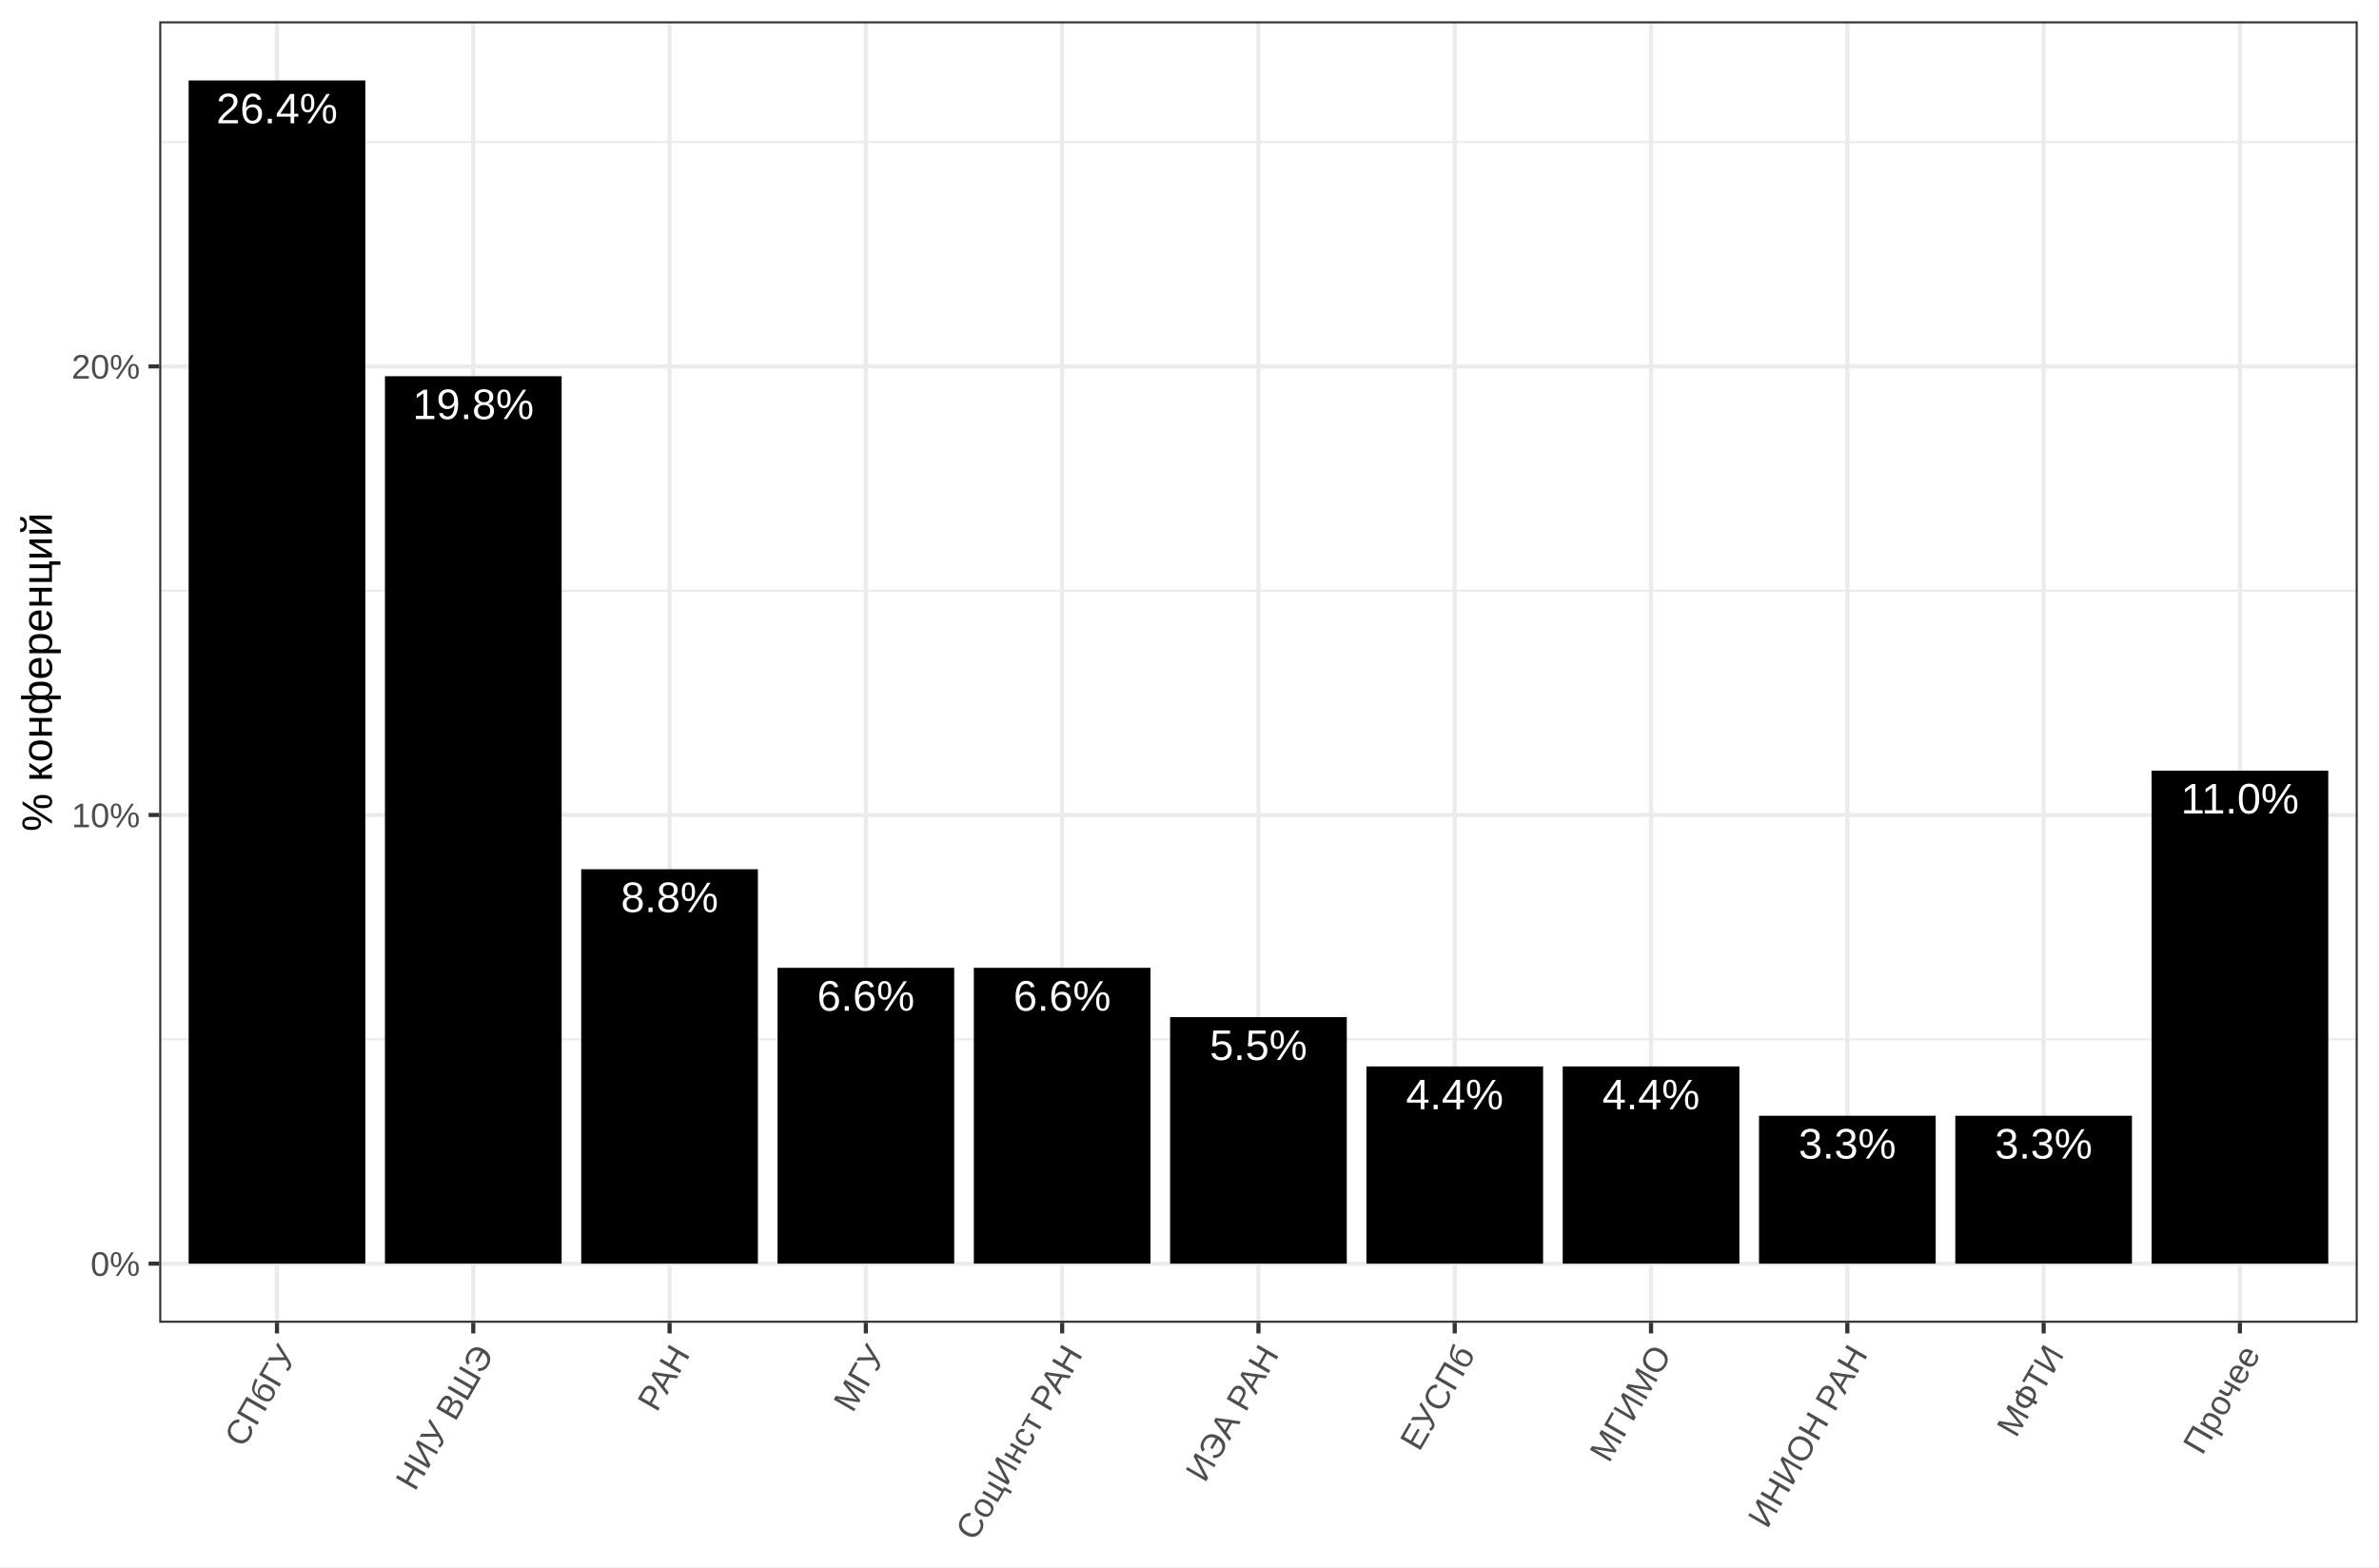
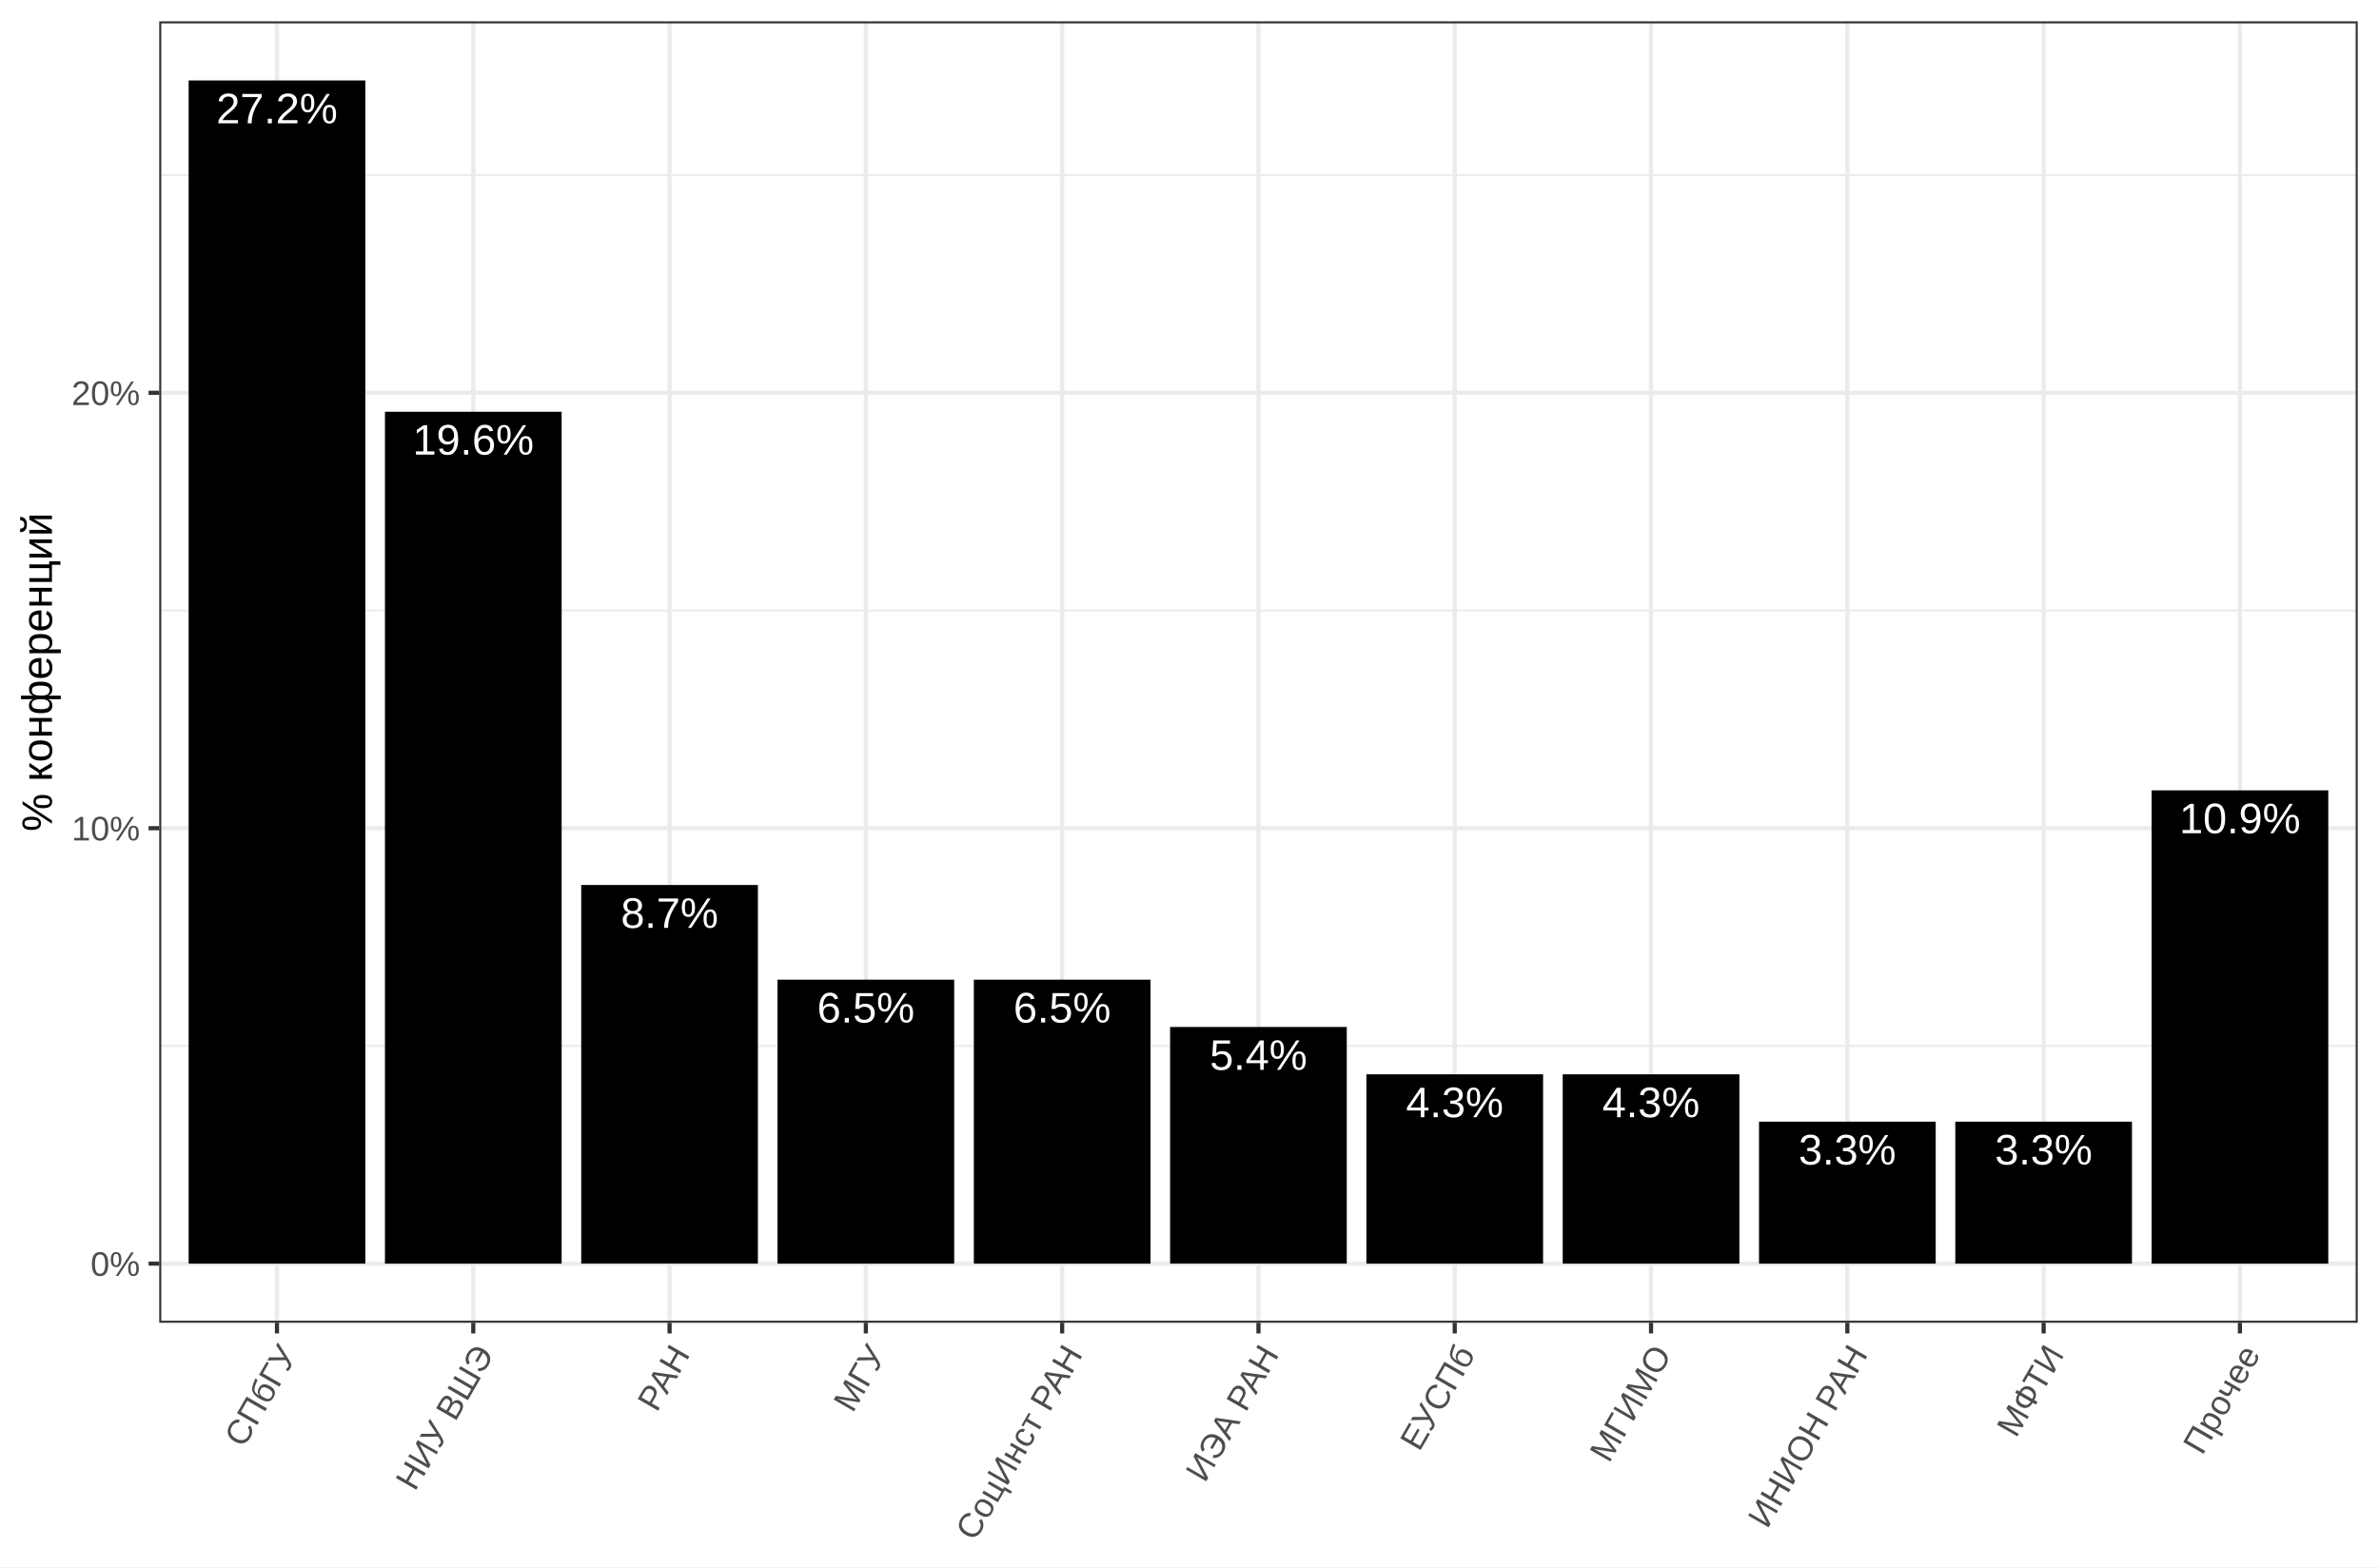
<svg xmlns="http://www.w3.org/2000/svg" width="612.00pt" height="403.20pt" viewBox="0 0 612.00 403.20">
  <g class="svglite">
    <defs>
      <style type="text/css">
    .svglite line, .svglite polyline, .svglite polygon, .svglite path, .svglite rect, .svglite circle {
      fill: none;
      stroke: #000000;
      stroke-linecap: round;
      stroke-linejoin: round;
      stroke-miterlimit: 10.00;
    }
    .svglite text {
      white-space: pre;
    }
    .svglite g.glyphgroup path {
      fill: inherit;
      stroke: none;
    }
  </style>
    </defs>
    <rect width="100%" height="100%" style="stroke: none; fill: #FFFFFF;" />
    <defs>
      <clipPath id="cpMC4wMHw2MTIuMDB8MC4wMHw0MDMuMjA=">
        <rect x="0.00" y="0.00" width="612.00" height="403.20" />
      </clipPath>
    </defs>
    <g clip-path="url(#cpMC4wMHw2MTIuMDB8MC4wMHw0MDMuMjA=)">
      <rect x="0.00" y="0.00" width="612.00" height="403.20" style="stroke-width: 1.07; stroke: #FFFFFF; fill: #FFFFFF;" />
    </g>
    <defs>
      <clipPath id="cpNDAuOTZ8NjA2LjUyfDUuNDh8MzQwLjM0">
        <rect x="40.96" y="5.48" width="565.57" height="334.86" />
      </clipPath>
    </defs>
    <g clip-path="url(#cpNDAuOTZ8NjA2LjUyfDUuNDh8MzQwLjM0)">
      <rect x="40.96" y="5.48" width="565.57" height="334.86" style="stroke-width: 1.07; stroke: none; fill: #FFFFFF;" />
-       <polyline points="40.96,267.40 606.52,267.40 " style="stroke-width: 0.53; stroke: #EBEBEB; stroke-linecap: butt;" />
-       <polyline points="40.96,151.98 606.52,151.98 " style="stroke-width: 0.53; stroke: #EBEBEB; stroke-linecap: butt;" />
-       <polyline points="40.96,36.56 606.52,36.56 " style="stroke-width: 0.53; stroke: #EBEBEB; stroke-linecap: butt;" />
+       <polyline points="40.96,269.10 606.52,269.10 " style="stroke-width: 0.53; stroke: #EBEBEB; stroke-linecap: butt;" />
+       <polyline points="40.96,157.08 606.52,157.08 " style="stroke-width: 0.53; stroke: #EBEBEB; stroke-linecap: butt;" />
+       <polyline points="40.96,45.05 606.52,45.05 " style="stroke-width: 0.53; stroke: #EBEBEB; stroke-linecap: butt;" />
      <polyline points="40.96,325.12 606.52,325.12 " style="stroke-width: 1.07; stroke: #EBEBEB; stroke-linecap: butt;" />
-       <polyline points="40.96,209.69 606.52,209.69 " style="stroke-width: 1.07; stroke: #EBEBEB; stroke-linecap: butt;" />
-       <polyline points="40.96,94.27 606.52,94.27 " style="stroke-width: 1.07; stroke: #EBEBEB; stroke-linecap: butt;" />
+       <polyline points="40.96,213.09 606.52,213.09 " style="stroke-width: 1.07; stroke: #EBEBEB; stroke-linecap: butt;" />
+       <polyline points="40.96,101.07 606.52,101.07 " style="stroke-width: 1.07; stroke: #EBEBEB; stroke-linecap: butt;" />
      <polyline points="71.25,340.34 71.25,5.48 " style="stroke-width: 1.07; stroke: #EBEBEB; stroke-linecap: butt;" />
      <polyline points="121.75,340.34 121.75,5.48 " style="stroke-width: 1.07; stroke: #EBEBEB; stroke-linecap: butt;" />
      <polyline points="172.25,340.34 172.25,5.48 " style="stroke-width: 1.07; stroke: #EBEBEB; stroke-linecap: butt;" />
      <polyline points="222.74,340.34 222.74,5.48 " style="stroke-width: 1.07; stroke: #EBEBEB; stroke-linecap: butt;" />
      <polyline points="273.24,340.34 273.24,5.48 " style="stroke-width: 1.07; stroke: #EBEBEB; stroke-linecap: butt;" />
      <polyline points="323.74,340.34 323.74,5.48 " style="stroke-width: 1.07; stroke: #EBEBEB; stroke-linecap: butt;" />
      <polyline points="374.23,340.34 374.23,5.48 " style="stroke-width: 1.07; stroke: #EBEBEB; stroke-linecap: butt;" />
      <polyline points="424.73,340.34 424.73,5.48 " style="stroke-width: 1.07; stroke: #EBEBEB; stroke-linecap: butt;" />
      <polyline points="475.23,340.34 475.23,5.48 " style="stroke-width: 1.07; stroke: #EBEBEB; stroke-linecap: butt;" />
      <polyline points="525.73,340.34 525.73,5.48 " style="stroke-width: 1.07; stroke: #EBEBEB; stroke-linecap: butt;" />
      <polyline points="576.22,340.34 576.22,5.48 " style="stroke-width: 1.07; stroke: #EBEBEB; stroke-linecap: butt;" />
      <rect x="48.53" y="20.70" width="45.45" height="304.42" style="stroke-width: 1.07; stroke: none; stroke-linecap: butt; stroke-linejoin: miter; fill: #000000;" />
-       <rect x="99.03" y="96.80" width="45.45" height="228.31" style="stroke-width: 1.07; stroke: none; stroke-linecap: butt; stroke-linejoin: miter; fill: #000000;" />
-       <rect x="149.52" y="223.65" width="45.45" height="101.47" style="stroke-width: 1.07; stroke: none; stroke-linecap: butt; stroke-linejoin: miter; fill: #000000;" />
-       <rect x="200.02" y="249.01" width="45.45" height="76.10" style="stroke-width: 1.07; stroke: none; stroke-linecap: butt; stroke-linejoin: miter; fill: #000000;" />
-       <rect x="250.52" y="249.01" width="45.45" height="76.10" style="stroke-width: 1.07; stroke: none; stroke-linecap: butt; stroke-linejoin: miter; fill: #000000;" />
-       <rect x="301.01" y="261.70" width="45.45" height="63.42" style="stroke-width: 1.07; stroke: none; stroke-linecap: butt; stroke-linejoin: miter; fill: #000000;" />
-       <rect x="351.51" y="274.38" width="45.45" height="50.74" style="stroke-width: 1.07; stroke: none; stroke-linecap: butt; stroke-linejoin: miter; fill: #000000;" />
-       <rect x="402.01" y="274.38" width="45.45" height="50.74" style="stroke-width: 1.07; stroke: none; stroke-linecap: butt; stroke-linejoin: miter; fill: #000000;" />
-       <rect x="452.51" y="287.07" width="45.45" height="38.05" style="stroke-width: 1.07; stroke: none; stroke-linecap: butt; stroke-linejoin: miter; fill: #000000;" />
-       <rect x="503.00" y="287.07" width="45.45" height="38.05" style="stroke-width: 1.07; stroke: none; stroke-linecap: butt; stroke-linejoin: miter; fill: #000000;" />
-       <rect x="553.50" y="198.28" width="45.45" height="126.84" style="stroke-width: 1.07; stroke: none; stroke-linecap: butt; stroke-linejoin: miter; fill: #000000;" />
-       <text x="71.25" y="31.73" text-anchor="middle" style="font-size: 11.00px;fill: #FFFFFF; font-family: &quot;Arial&quot;;" textLength="31.22px" lengthAdjust="spacingAndGlyphs">26.4%</text>
-       <text x="121.75" y="107.83" text-anchor="middle" style="font-size: 11.00px;fill: #FFFFFF; font-family: &quot;Arial&quot;;" textLength="31.22px" lengthAdjust="spacingAndGlyphs">19.8%</text>
-       <text x="172.25" y="234.67" text-anchor="middle" style="font-size: 11.00px;fill: #FFFFFF; font-family: &quot;Arial&quot;;" textLength="25.09px" lengthAdjust="spacingAndGlyphs">8.8%</text>
-       <text x="222.74" y="260.04" text-anchor="middle" style="font-size: 11.00px;fill: #FFFFFF; font-family: &quot;Arial&quot;;" textLength="25.09px" lengthAdjust="spacingAndGlyphs">6.6%</text>
-       <text x="273.24" y="260.04" text-anchor="middle" style="font-size: 11.00px;fill: #FFFFFF; font-family: &quot;Arial&quot;;" textLength="25.09px" lengthAdjust="spacingAndGlyphs">6.6%</text>
-       <text x="323.74" y="272.72" text-anchor="middle" style="font-size: 11.00px;fill: #FFFFFF; font-family: &quot;Arial&quot;;" textLength="25.09px" lengthAdjust="spacingAndGlyphs">5.5%</text>
-       <text x="374.23" y="285.41" text-anchor="middle" style="font-size: 11.00px;fill: #FFFFFF; font-family: &quot;Arial&quot;;" textLength="25.09px" lengthAdjust="spacingAndGlyphs">4.4%</text>
-       <text x="424.73" y="285.41" text-anchor="middle" style="font-size: 11.00px;fill: #FFFFFF; font-family: &quot;Arial&quot;;" textLength="25.09px" lengthAdjust="spacingAndGlyphs">4.4%</text>
-       <text x="475.23" y="298.09" text-anchor="middle" style="font-size: 11.00px;fill: #FFFFFF; font-family: &quot;Arial&quot;;" textLength="25.09px" lengthAdjust="spacingAndGlyphs">3.3%</text>
-       <text x="525.73" y="298.09" text-anchor="middle" style="font-size: 11.00px;fill: #FFFFFF; font-family: &quot;Arial&quot;;" textLength="25.09px" lengthAdjust="spacingAndGlyphs">3.3%</text>
-       <text x="576.22" y="209.30" text-anchor="middle" style="font-size: 11.00px;fill: #FFFFFF; font-family: &quot;Arial&quot;;" textLength="30.41px" lengthAdjust="spacingAndGlyphs">11.0%</text>
+       <rect x="99.03" y="105.94" width="45.45" height="219.18" style="stroke-width: 1.07; stroke: none; stroke-linecap: butt; stroke-linejoin: miter; fill: #000000;" />
+       <rect x="149.52" y="227.70" width="45.45" height="97.41" style="stroke-width: 1.07; stroke: none; stroke-linecap: butt; stroke-linejoin: miter; fill: #000000;" />
+       <rect x="200.02" y="252.06" width="45.45" height="73.06" style="stroke-width: 1.07; stroke: none; stroke-linecap: butt; stroke-linejoin: miter; fill: #000000;" />
+       <rect x="250.52" y="252.06" width="45.45" height="73.06" style="stroke-width: 1.07; stroke: none; stroke-linecap: butt; stroke-linejoin: miter; fill: #000000;" />
+       <rect x="301.01" y="264.23" width="45.45" height="60.88" style="stroke-width: 1.07; stroke: none; stroke-linecap: butt; stroke-linejoin: miter; fill: #000000;" />
+       <rect x="351.51" y="276.41" width="45.45" height="48.71" style="stroke-width: 1.07; stroke: none; stroke-linecap: butt; stroke-linejoin: miter; fill: #000000;" />
+       <rect x="402.01" y="276.41" width="45.45" height="48.71" style="stroke-width: 1.07; stroke: none; stroke-linecap: butt; stroke-linejoin: miter; fill: #000000;" />
+       <rect x="452.51" y="288.59" width="45.45" height="36.53" style="stroke-width: 1.07; stroke: none; stroke-linecap: butt; stroke-linejoin: miter; fill: #000000;" />
+       <rect x="503.00" y="288.59" width="45.45" height="36.53" style="stroke-width: 1.07; stroke: none; stroke-linecap: butt; stroke-linejoin: miter; fill: #000000;" />
+       <rect x="553.50" y="203.35" width="45.45" height="121.77" style="stroke-width: 1.07; stroke: none; stroke-linecap: butt; stroke-linejoin: miter; fill: #000000;" />
+       <text x="71.25" y="31.73" text-anchor="middle" style="font-size: 11.00px;fill: #FFFFFF; font-family: &quot;Arial&quot;;" textLength="31.22px" lengthAdjust="spacingAndGlyphs">27.2%</text>
+       <text x="121.75" y="116.96" text-anchor="middle" style="font-size: 11.00px;fill: #FFFFFF; font-family: &quot;Arial&quot;;" textLength="31.22px" lengthAdjust="spacingAndGlyphs">19.6%</text>
+       <text x="172.25" y="238.73" text-anchor="middle" style="font-size: 11.00px;fill: #FFFFFF; font-family: &quot;Arial&quot;;" textLength="25.09px" lengthAdjust="spacingAndGlyphs">8.7%</text>
+       <text x="222.74" y="263.08" text-anchor="middle" style="font-size: 11.00px;fill: #FFFFFF; font-family: &quot;Arial&quot;;" textLength="25.09px" lengthAdjust="spacingAndGlyphs">6.5%</text>
+       <text x="273.24" y="263.08" text-anchor="middle" style="font-size: 11.00px;fill: #FFFFFF; font-family: &quot;Arial&quot;;" textLength="25.09px" lengthAdjust="spacingAndGlyphs">6.5%</text>
+       <text x="323.74" y="275.26" text-anchor="middle" style="font-size: 11.00px;fill: #FFFFFF; font-family: &quot;Arial&quot;;" textLength="25.09px" lengthAdjust="spacingAndGlyphs">5.4%</text>
+       <text x="374.23" y="287.44" text-anchor="middle" style="font-size: 11.00px;fill: #FFFFFF; font-family: &quot;Arial&quot;;" textLength="25.09px" lengthAdjust="spacingAndGlyphs">4.3%</text>
+       <text x="424.73" y="287.44" text-anchor="middle" style="font-size: 11.00px;fill: #FFFFFF; font-family: &quot;Arial&quot;;" textLength="25.09px" lengthAdjust="spacingAndGlyphs">4.3%</text>
+       <text x="475.23" y="299.61" text-anchor="middle" style="font-size: 11.00px;fill: #FFFFFF; font-family: &quot;Arial&quot;;" textLength="25.09px" lengthAdjust="spacingAndGlyphs">3.3%</text>
+       <text x="525.73" y="299.61" text-anchor="middle" style="font-size: 11.00px;fill: #FFFFFF; font-family: &quot;Arial&quot;;" textLength="25.09px" lengthAdjust="spacingAndGlyphs">3.3%</text>
+       <text x="576.22" y="214.38" text-anchor="middle" style="font-size: 11.00px;fill: #FFFFFF; font-family: &quot;Arial&quot;;" textLength="31.22px" lengthAdjust="spacingAndGlyphs">10.9%</text>
      <rect x="40.96" y="5.48" width="565.57" height="334.86" style="stroke-width: 1.07; stroke: #333333;" />
    </g>
    <g clip-path="url(#cpMC4wMHw2MTIuMDB8MC4wMHw0MDMuMjA=)">
      <text x="36.02" y="328.27" text-anchor="end" style="font-size: 8.80px;fill: #4D4D4D; font-family: &quot;Arial&quot;;" textLength="12.72px" lengthAdjust="spacingAndGlyphs">0%</text>
-       <text x="36.02" y="212.84" text-anchor="end" style="font-size: 8.80px;fill: #4D4D4D; font-family: &quot;Arial&quot;;" textLength="17.61px" lengthAdjust="spacingAndGlyphs">10%</text>
-       <text x="36.02" y="97.42" text-anchor="end" style="font-size: 8.80px;fill: #4D4D4D; font-family: &quot;Arial&quot;;" textLength="17.61px" lengthAdjust="spacingAndGlyphs">20%</text>
+       <text x="36.02" y="216.24" text-anchor="end" style="font-size: 8.80px;fill: #4D4D4D; font-family: &quot;Arial&quot;;" textLength="17.61px" lengthAdjust="spacingAndGlyphs">10%</text>
+       <text x="36.02" y="104.22" text-anchor="end" style="font-size: 8.80px;fill: #4D4D4D; font-family: &quot;Arial&quot;;" textLength="17.61px" lengthAdjust="spacingAndGlyphs">20%</text>
      <polyline points="38.22,325.12 40.96,325.12 " style="stroke-width: 1.07; stroke: #333333; stroke-linecap: butt;" />
-       <polyline points="38.22,209.69 40.96,209.69 " style="stroke-width: 1.07; stroke: #333333; stroke-linecap: butt;" />
-       <polyline points="38.22,94.27 40.96,94.27 " style="stroke-width: 1.07; stroke: #333333; stroke-linecap: butt;" />
+       <polyline points="38.22,213.09 40.96,213.09 " style="stroke-width: 1.07; stroke: #333333; stroke-linecap: butt;" />
+       <polyline points="38.22,101.07 40.96,101.07 " style="stroke-width: 1.07; stroke: #333333; stroke-linecap: butt;" />
      <polyline points="71.25,343.08 71.25,340.34 " style="stroke-width: 1.07; stroke: #333333; stroke-linecap: butt;" />
      <polyline points="121.75,343.08 121.75,340.34 " style="stroke-width: 1.07; stroke: #333333; stroke-linecap: butt;" />
      <polyline points="172.25,343.08 172.25,340.34 " style="stroke-width: 1.07; stroke: #333333; stroke-linecap: butt;" />
      <polyline points="222.74,343.08 222.74,340.34 " style="stroke-width: 1.07; stroke: #333333; stroke-linecap: butt;" />
      <polyline points="273.24,343.08 273.24,340.34 " style="stroke-width: 1.07; stroke: #333333; stroke-linecap: butt;" />
      <polyline points="323.74,343.08 323.74,340.34 " style="stroke-width: 1.07; stroke: #333333; stroke-linecap: butt;" />
      <polyline points="374.23,343.08 374.23,340.34 " style="stroke-width: 1.07; stroke: #333333; stroke-linecap: butt;" />
      <polyline points="424.73,343.08 424.73,340.34 " style="stroke-width: 1.07; stroke: #333333; stroke-linecap: butt;" />
      <polyline points="475.23,343.08 475.23,340.34 " style="stroke-width: 1.07; stroke: #333333; stroke-linecap: butt;" />
      <polyline points="525.73,343.08 525.73,340.34 " style="stroke-width: 1.07; stroke: #333333; stroke-linecap: butt;" />
      <polyline points="576.22,343.08 576.22,340.34 " style="stroke-width: 1.07; stroke: #333333; stroke-linecap: butt;" />
      <text transform="translate(76.71,348.42) rotate(-60)" text-anchor="end" style="font-size: 8.80px;fill: #4D4D4D; font-family: &quot;Arial&quot;;" textLength="28.08px" lengthAdjust="spacingAndGlyphs">СПбГУ</text>
      <text transform="translate(127.21,348.42) rotate(-60)" text-anchor="end" style="font-size: 8.80px;fill: #4D4D4D; font-family: &quot;Arial&quot;;" textLength="40.98px" lengthAdjust="spacingAndGlyphs">НИУ ВШЭ</text>
      <text transform="translate(177.70,348.42) rotate(-60)" text-anchor="end" style="font-size: 8.80px;fill: #4D4D4D; font-family: &quot;Arial&quot;;" textLength="17.52px" lengthAdjust="spacingAndGlyphs">РАН</text>
      <text transform="translate(228.20,348.42) rotate(-60)" text-anchor="end" style="font-size: 8.80px;fill: #4D4D4D; font-family: &quot;Arial&quot;;" textLength="17.69px" lengthAdjust="spacingAndGlyphs">МГУ</text>
      <text transform="translate(278.70,348.42) rotate(-60)" text-anchor="end" style="font-size: 8.80px;fill: #4D4D4D; font-family: &quot;Arial&quot;;" textLength="55.86px" lengthAdjust="spacingAndGlyphs">СоцИнст РАН</text>
      <text transform="translate(329.19,348.42) rotate(-60)" text-anchor="end" style="font-size: 8.80px;fill: #4D4D4D; font-family: &quot;Arial&quot;;" textLength="38.48px" lengthAdjust="spacingAndGlyphs">ИЭА РАН</text>
      <text transform="translate(379.69,348.42) rotate(-60)" text-anchor="end" style="font-size: 8.80px;fill: #4D4D4D; font-family: &quot;Arial&quot;;" textLength="29.19px" lengthAdjust="spacingAndGlyphs">ЕУСПб</text>
      <text transform="translate(430.19,348.42) rotate(-60)" text-anchor="end" style="font-size: 8.80px;fill: #4D4D4D; font-family: &quot;Arial&quot;;" textLength="32.59px" lengthAdjust="spacingAndGlyphs">МГИМО</text>
      <text transform="translate(480.68,348.42) rotate(-60)" text-anchor="end" style="font-size: 8.80px;fill: #4D4D4D; font-family: &quot;Arial&quot;;" textLength="52.17px" lengthAdjust="spacingAndGlyphs">ИНИОН РАН</text>
      <text transform="translate(531.18,348.42) rotate(-60)" text-anchor="end" style="font-size: 8.80px;fill: #4D4D4D; font-family: &quot;Arial&quot;;" textLength="25.12px" lengthAdjust="spacingAndGlyphs">МФТИ</text>
      <text transform="translate(581.68,348.42) rotate(-60)" text-anchor="end" style="font-size: 8.80px;fill: #4D4D4D; font-family: &quot;Arial&quot;;" textLength="30.28px" lengthAdjust="spacingAndGlyphs">Прочее</text>
      <text transform="translate(13.36,172.91) rotate(-90)" text-anchor="middle" style="font-size: 11.00px; font-family: &quot;Arial&quot;;" textLength="82.06px" lengthAdjust="spacingAndGlyphs">% конференций</text>
    </g>
  </g>
</svg>
